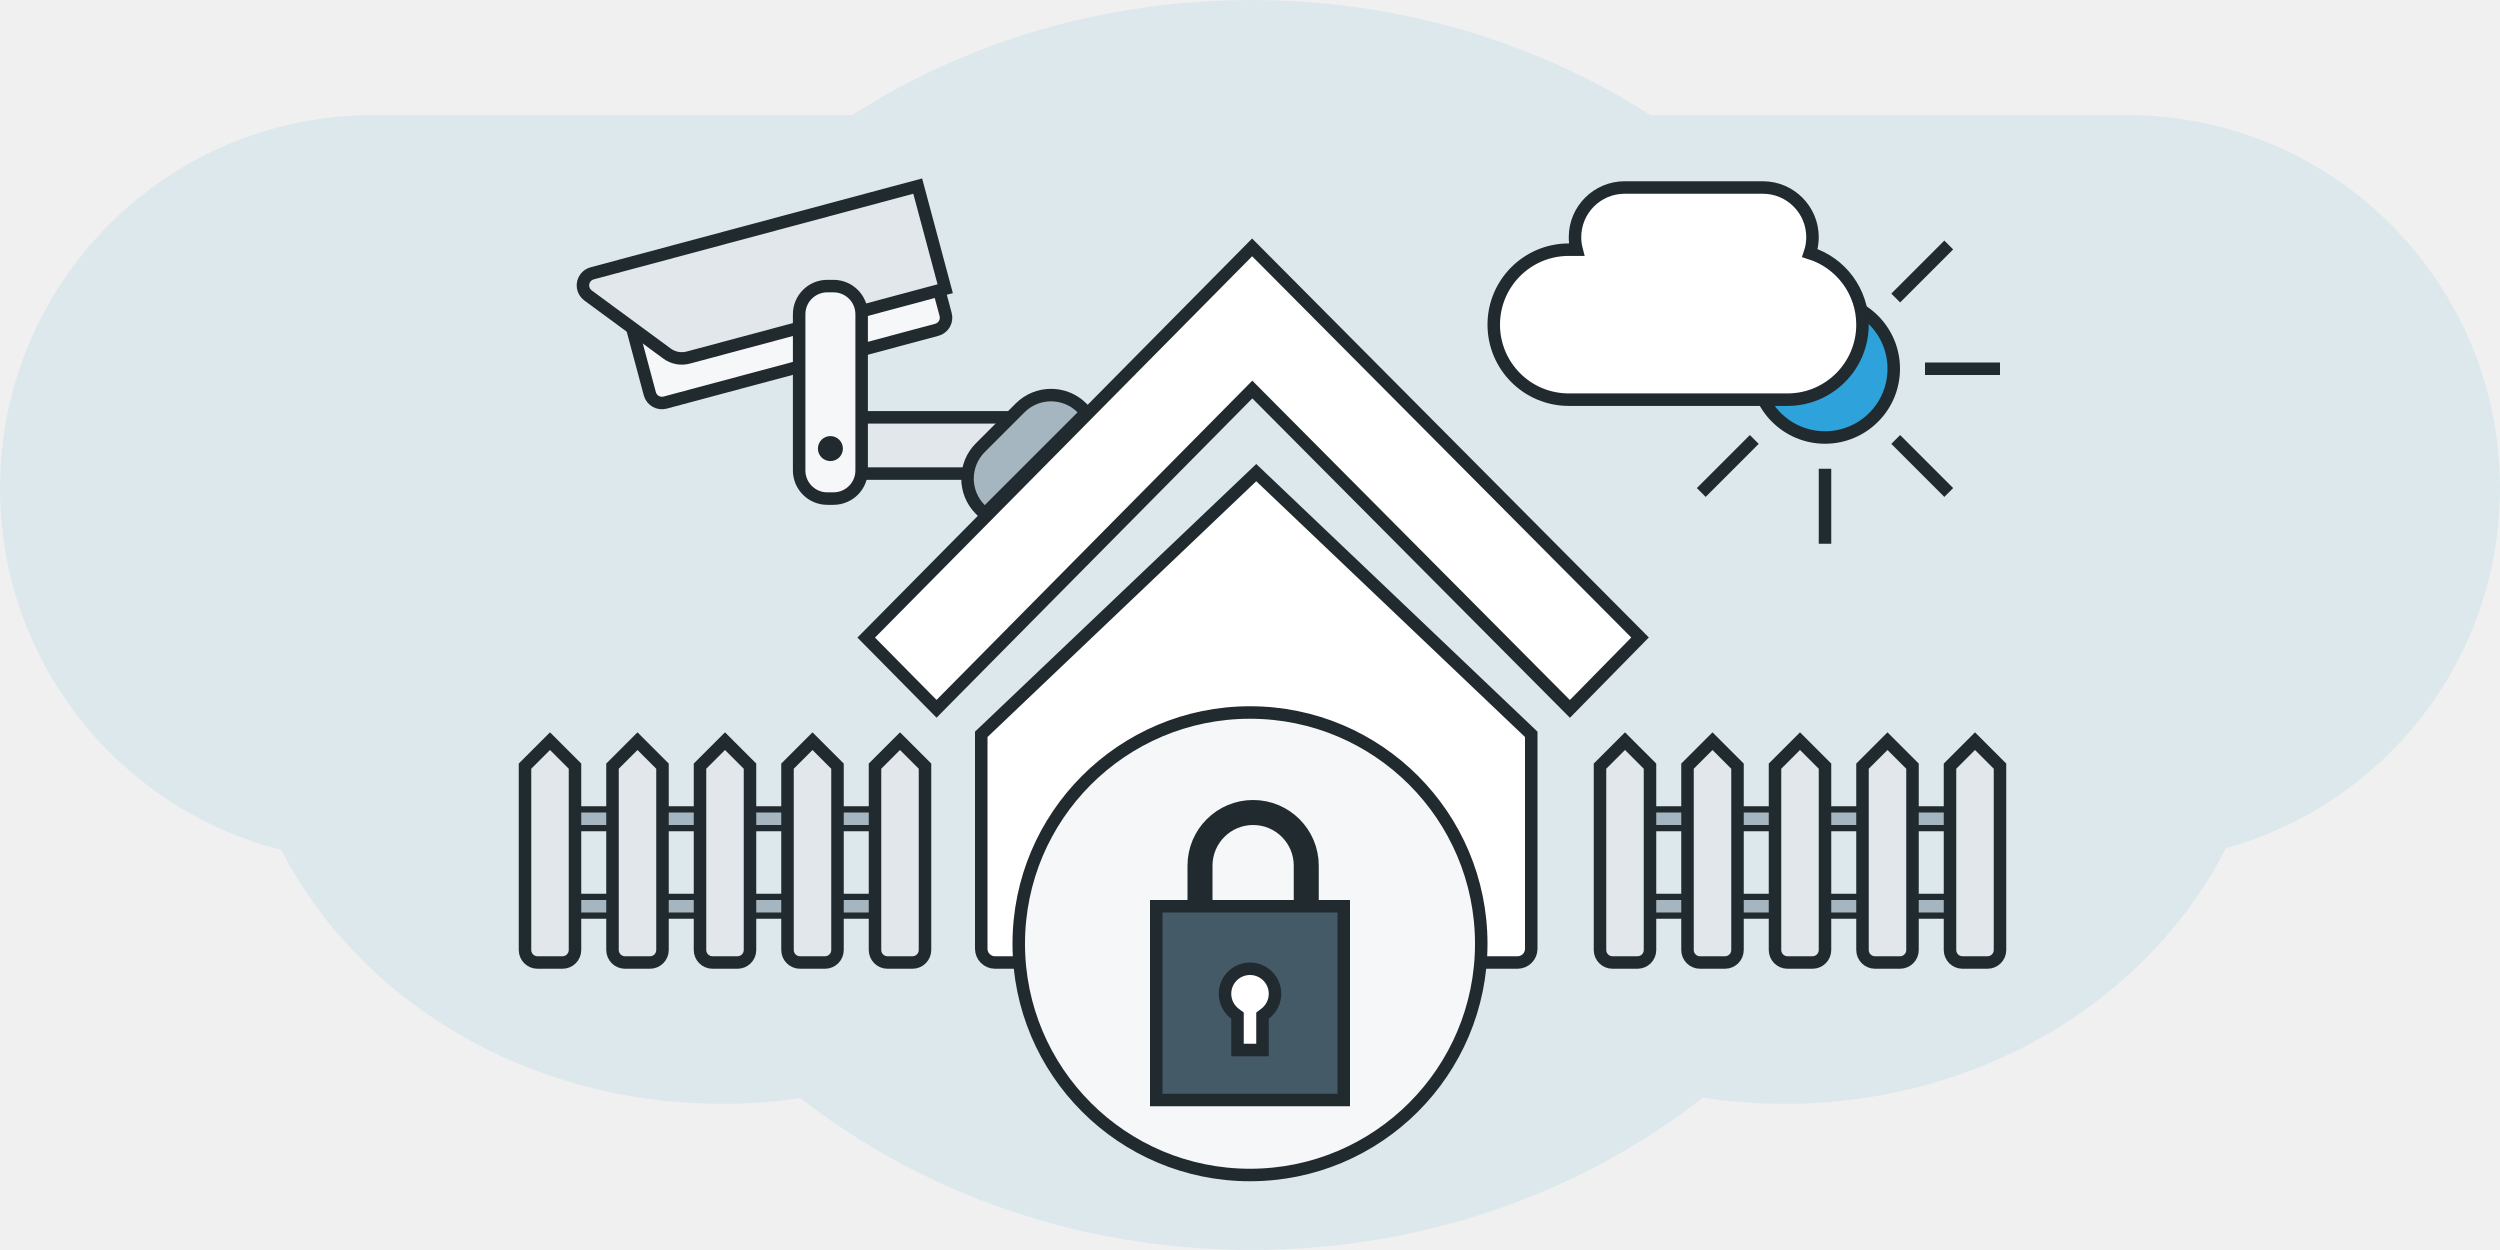
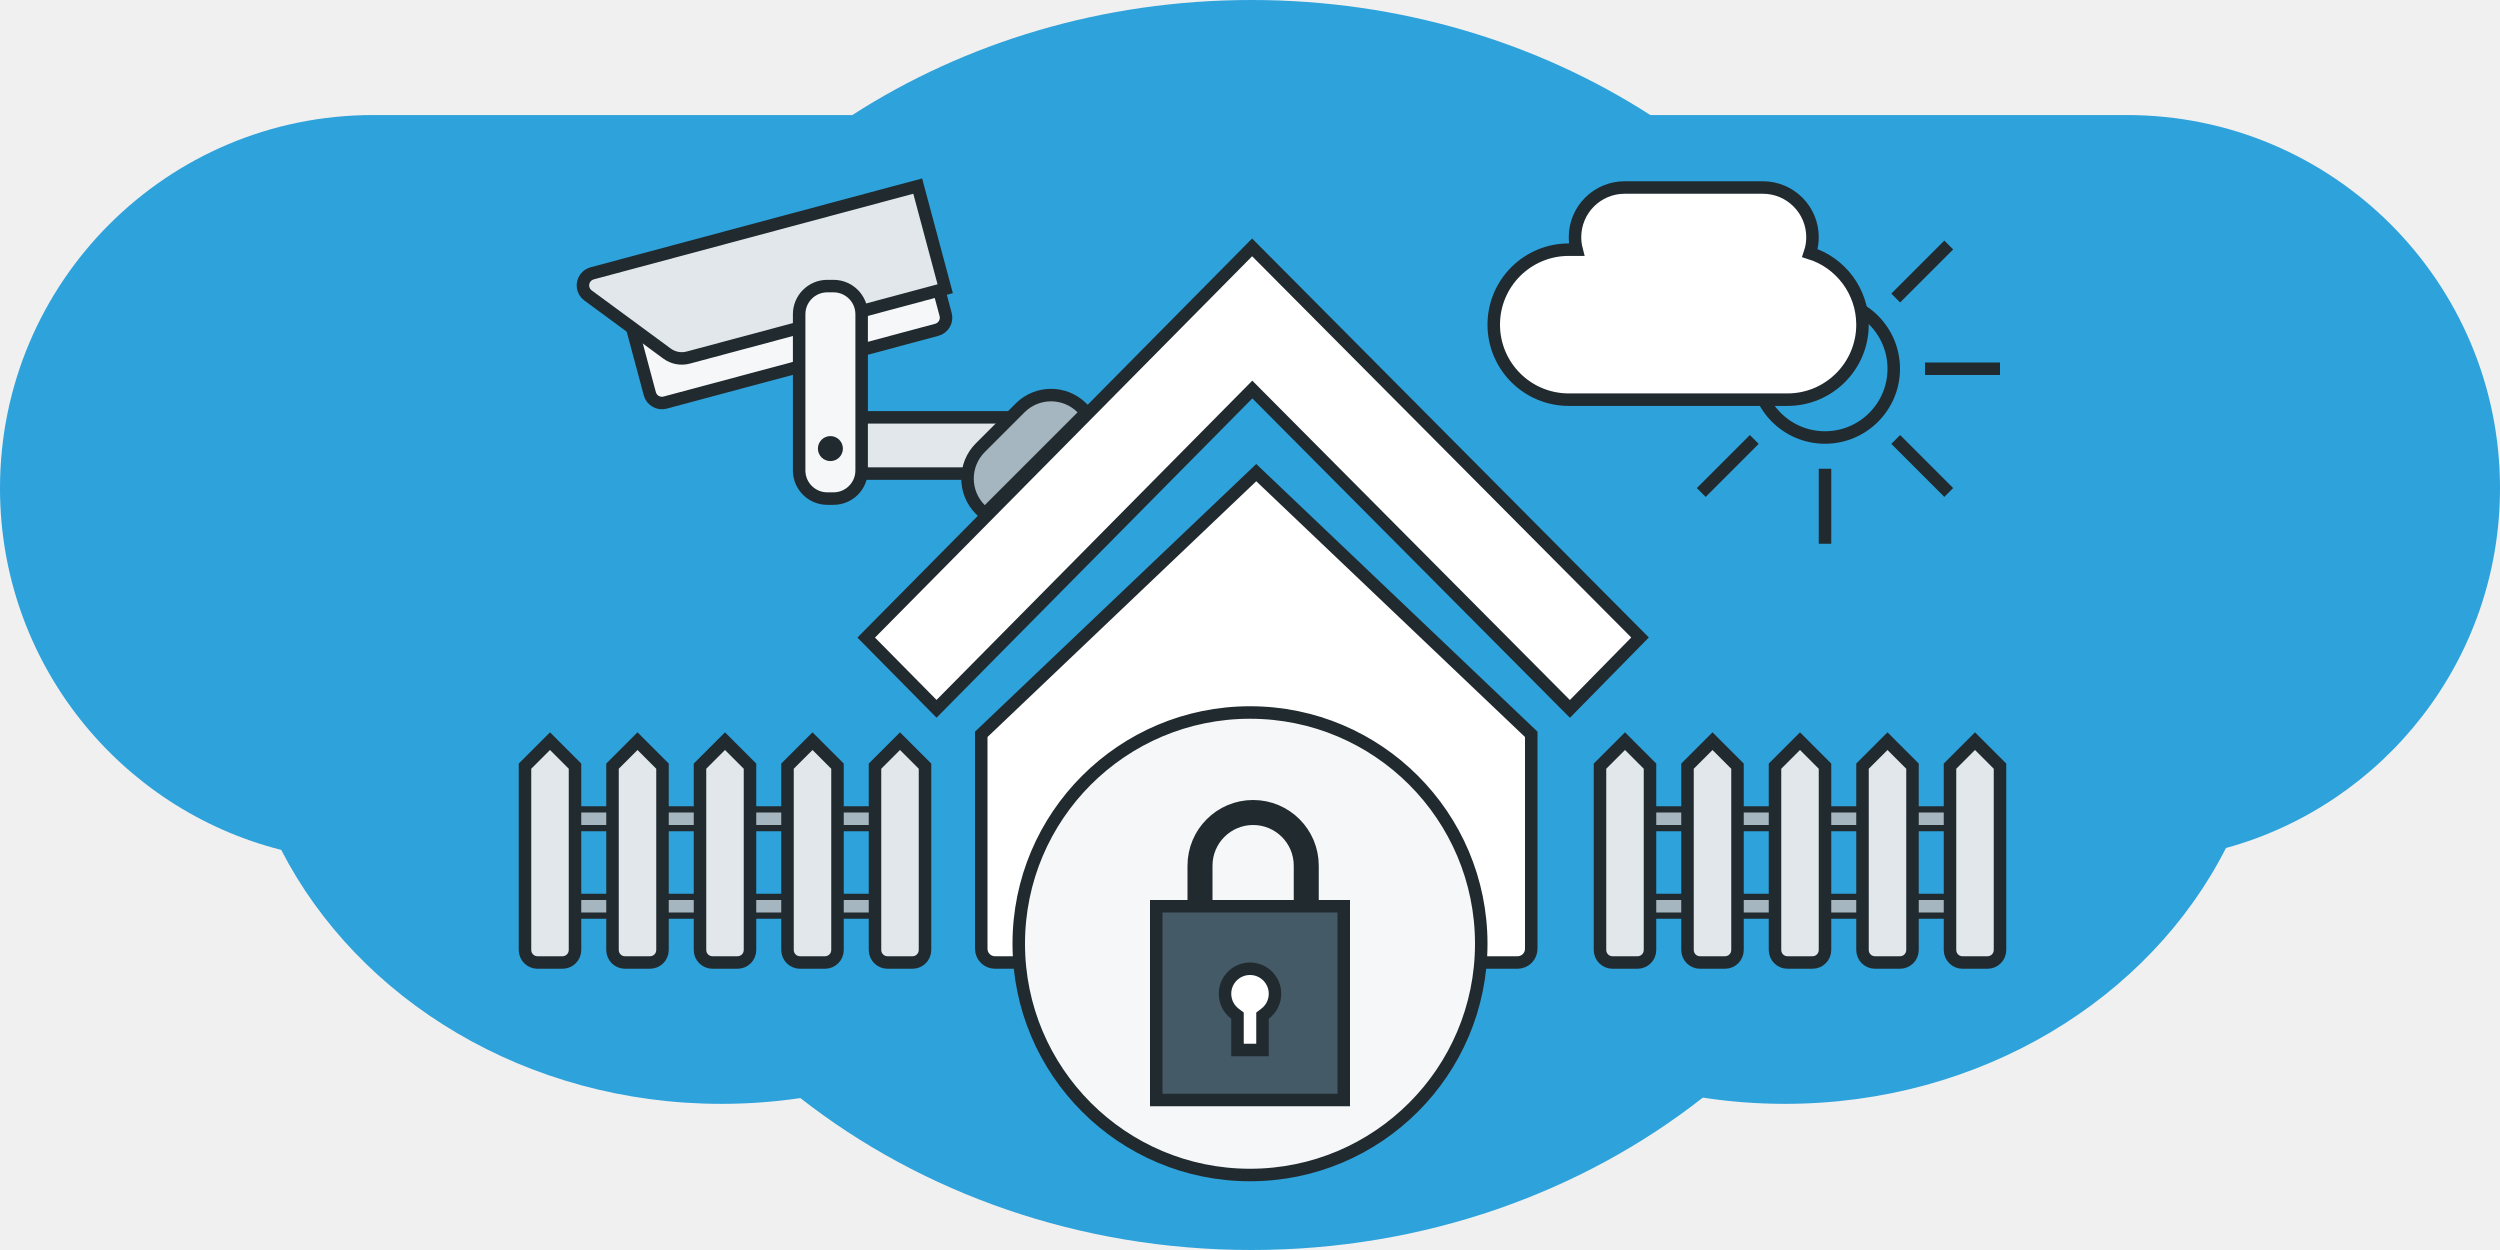
<svg xmlns="http://www.w3.org/2000/svg" viewBox="0 0 400 200" version="1.1">
  <g id="Cloud/Placeholders/NoAccess" stroke="none" stroke-width="1" fill="none" fill-rule="evenodd">
-     <path d="M200.211,0 C223.999,0 246.029,6.815 264.053,18.406 L340.299,18.408 C373.271,18.408 400,45.137 400,78.109 C400,105.592 381.43,128.738 356.153,135.683 C343.895,159.839 316.901,176.617 285.572,176.617 C281.1,176.617 276.717,176.275 272.452,175.619 C253.093,190.809 227.837,200 200.211,200 C172.63,200 147.411,190.839 128.061,175.692 C123.949,176.3 119.727,176.617 115.423,176.617 C84.225,176.617 57.327,159.979 44.996,135.986 C19.135,129.436 3.41650556e-15,106.007 0,78.109 C-4.03793284e-15,45.137 26.729,18.408 59.701,18.408 L136.369,18.406 C154.392,6.815 176.423,0 200.211,0 Z" id="Combined-Shape" fill="#2EA2DB" class="brand_element" opacity="0.1" />
+     <path d="M200.211,0 C223.999,0 246.029,6.815 264.053,18.406 L340.299,18.408 C373.271,18.408 400,45.137 400,78.109 C400,105.592 381.43,128.738 356.153,135.683 C343.895,159.839 316.901,176.617 285.572,176.617 C281.1,176.617 276.717,176.275 272.452,175.619 C253.093,190.809 227.837,200 200.211,200 C172.63,200 147.411,190.839 128.061,175.692 C123.949,176.3 119.727,176.617 115.423,176.617 C84.225,176.617 57.327,159.979 44.996,135.986 C19.135,129.436 3.41650556e-15,106.007 0,78.109 C-4.03793284e-15,45.137 26.729,18.408 59.701,18.408 L136.369,18.406 C154.392,6.815 176.423,0 200.211,0 Z" id="Combined-Shape" fill="#2EA2DB" class="brand_element_cloud" />
    <circle id="Oval" stroke="#212A2F" stroke-width="2" fill="#EAF5FB" cx="180" cy="67.5" r="4" />
    <path d="M201,75.62 L245,117.494 L245,151.8 C245,153.015 244.015,154 242.8,154 L159.2,154 C157.985,154 157,153.015 157,151.8 L157,117.494 L201,75.62 Z M200.37,62.323 L149.847,113.409 L138.594,102.014 L200.339,39.58 L262.406,101.996 L251.184,113.423 L200.37,62.323 Z" id="Home" stroke="#212A2F" stroke-width="2" fill="#FFFFFF" />
    <g id="Group-3" transform="translate(240, 31)" stroke="#212A2F" stroke-width="2">
      <circle id="Oval" fill="#2EA2DB" class="brand_element" cx="52" cy="28" r="11" />
      <line x1="52" y1="56" x2="52" y2="44" id="Path-4" />
      <line x1="68" y1="28" x2="80" y2="28" id="Path-4" />
      <line x1="63.314" y1="16.686" x2="71.799" y2="8.201" id="Path-4" />
      <line x1="32.201" y1="47.799" x2="40.686" y2="39.314" id="Path-4" />
      <line x1="63.314" y1="39.314" x2="71.799" y2="47.799" id="Path-4" />
      <path d="M49.584,9.492 C54.517,11.03 58,15.631 58,20.947 C58,27.575 52.627,32.947 46,32.947 L11,32.947 C4.373,32.947 -1,27.575 -1,20.947 C-1,14.32 4.373,8.947 11,8.947 L12.254,8.948 C12.086,8.301 12,7.63 12,6.947 C12,2.558 15.558,-1 19.947,-1 L42.053,-1 C46.442,-1 50,2.558 50,6.947 C50,7.824 49.858,8.681 49.584,9.492 Z" id="Combined-Shape" fill="#FFFFFF" />
    </g>
    <rect id="Rectangle-2" stroke="#212A2F" stroke-width="2" fill="#F5F7F9" transform="translate(125.8254, 49.8981) rotate(-15) translate(-125.8254, -49.8981) " x="101.325" y="40.898" width="49" height="18" rx="2" />
    <path d="M96.085,36.862 L150.004,36.862 L150.004,53.862 L107.446,53.862 C106.231,53.862 105.082,53.31 104.323,52.361 L94.523,40.111 C93.833,39.249 93.973,37.99 94.835,37.3 C95.19,37.017 95.631,36.862 96.085,36.862 Z" id="Rectangle" stroke="#212A2F" stroke-width="2" fill="#E1E7EA" transform="translate(121.5041, 45.36197) rotate(-15) translate(-121.5041, -45.36197) " />
    <rect id="Rectangle" stroke="#212A2F" stroke-width="2" fill="#E1E7EA" x="129.864" y="66.774" width="33" height="9" />
    <rect id="Rectangle" stroke="#212A2F" stroke-width="2" fill="#F5F7F9" x="127.864" y="45.774" width="10" height="34" rx="4.5" />
    <path d="M166.864,59.774 L166.864,82.774 L165.864,82.774 C161.998,82.774 158.864,79.64 158.864,75.774 L158.864,66.774 C158.864,62.908 161.998,59.774 165.864,59.774 L166.864,59.774 Z" id="Rectangle" stroke="#212A2F" stroke-width="2" fill="#A5B6C0" transform="translate(162.8637, 71.27402) rotate(-315) translate(-162.8637, -71.27402) " />
    <circle id="Oval" fill="#212A2F" cx="132.864" cy="71.774" r="2" />
    <path d="M147.5,143.5 L84.5,143.5 L84.5,146.5 L147.5,146.5 L147.5,143.5 Z M147.5,129.5 L84.5,129.5 L84.5,132.5 L147.5,132.5 L147.5,129.5 Z" id="Combined-Shape" stroke="#212A2F" fill="#A5B6C0" />
    <path d="M144,118.586 L148,122.586 L148,152 C148,153.105 147.105,154 146,154 L142,154 C140.895,154 140,153.105 140,152 L140,122.586 L144,118.586 Z M130,118.586 L134,122.586 L134,152 C134,153.105 133.105,154 132,154 L128,154 C126.895,154 126,153.105 126,152 L126,122.586 L130,118.586 Z M116,118.586 L120,122.586 L120,152 C120,153.105 119.105,154 118,154 L114,154 C112.895,154 112,153.105 112,152 L112,122.586 L116,118.586 Z M102,118.586 L106,122.586 L106,152 C106,153.105 105.105,154 104,154 L100,154 C98.895,154 98,153.105 98,152 L98,122.586 L102,118.586 Z M88,118.586 L92,122.586 L92,152 C92,153.105 91.105,154 90,154 L86,154 C84.895,154 84,153.105 84,152 L84,122.586 L88,118.586 Z" id="Combined-Shape" stroke="#212A2F" stroke-width="2" fill="#E1E7EA" />
    <path d="M319.5,143.5 L256.5,143.5 L256.5,146.5 L319.5,146.5 L319.5,143.5 Z M319.5,129.5 L256.5,129.5 L256.5,132.5 L319.5,132.5 L319.5,129.5 Z" id="Combined-Shape" stroke="#212A2F" fill="#A5B6C0" />
    <path d="M316,118.586 L320,122.586 L320,152 C320,153.105 319.105,154 318,154 L314,154 C312.895,154 312,153.105 312,152 L312,122.586 L316,118.586 Z M302,118.586 L306,122.586 L306,152 C306,153.105 305.105,154 304,154 L300,154 C298.895,154 298,153.105 298,152 L298,122.586 L302,118.586 Z M288,118.586 L292,122.586 L292,152 C292,153.105 291.105,154 290,154 L286,154 C284.895,154 284,153.105 284,152 L284,122.586 L288,118.586 Z M274,118.586 L278,122.586 L278,152 C278,153.105 277.105,154 276,154 L272,154 C270.895,154 270,153.105 270,152 L270,122.586 L274,118.586 Z M260,118.586 L264,122.586 L264,152 C264,153.105 263.105,154 262,154 L258,154 C256.895,154 256,153.105 256,152 L256,122.586 L260,118.586 Z" id="Combined-Shape" stroke="#212A2F" stroke-width="2" fill="#E1E7EA" />
    <circle id="Oval" stroke="#212A2F" stroke-width="2" fill="#F5F7F9" cx="200" cy="151" r="37" />
    <g id="Group-5" transform="translate(186, 128)" stroke="#212A2F">
      <g id="Group-4">
        <path d="M6,18 L23,18 L23,10.5 C23,5.806 19.194,2 14.5,2 C9.806,2 6,5.806 6,10.5 L6,18 Z" id="Rectangle" stroke-width="4" />
        <rect id="Rectangle" stroke-width="2" fill="#455A67" x="-1" y="17" width="30" height="31" />
      </g>
      <path d="M12,40 L16,40 L16.001,34.5 L16.4,34.2 C17.401,33.448 18,32.275 18,31 C18,28.791 16.209,27 14,27 C11.791,27 10,28.791 10,31 C10,32.275 10.6,33.449 11.6,34.201 L12,34.501 L12,40 Z" id="Combined-Shape" stroke-width="2" fill="#FFFFFF" />
    </g>
  </g>
</svg>
